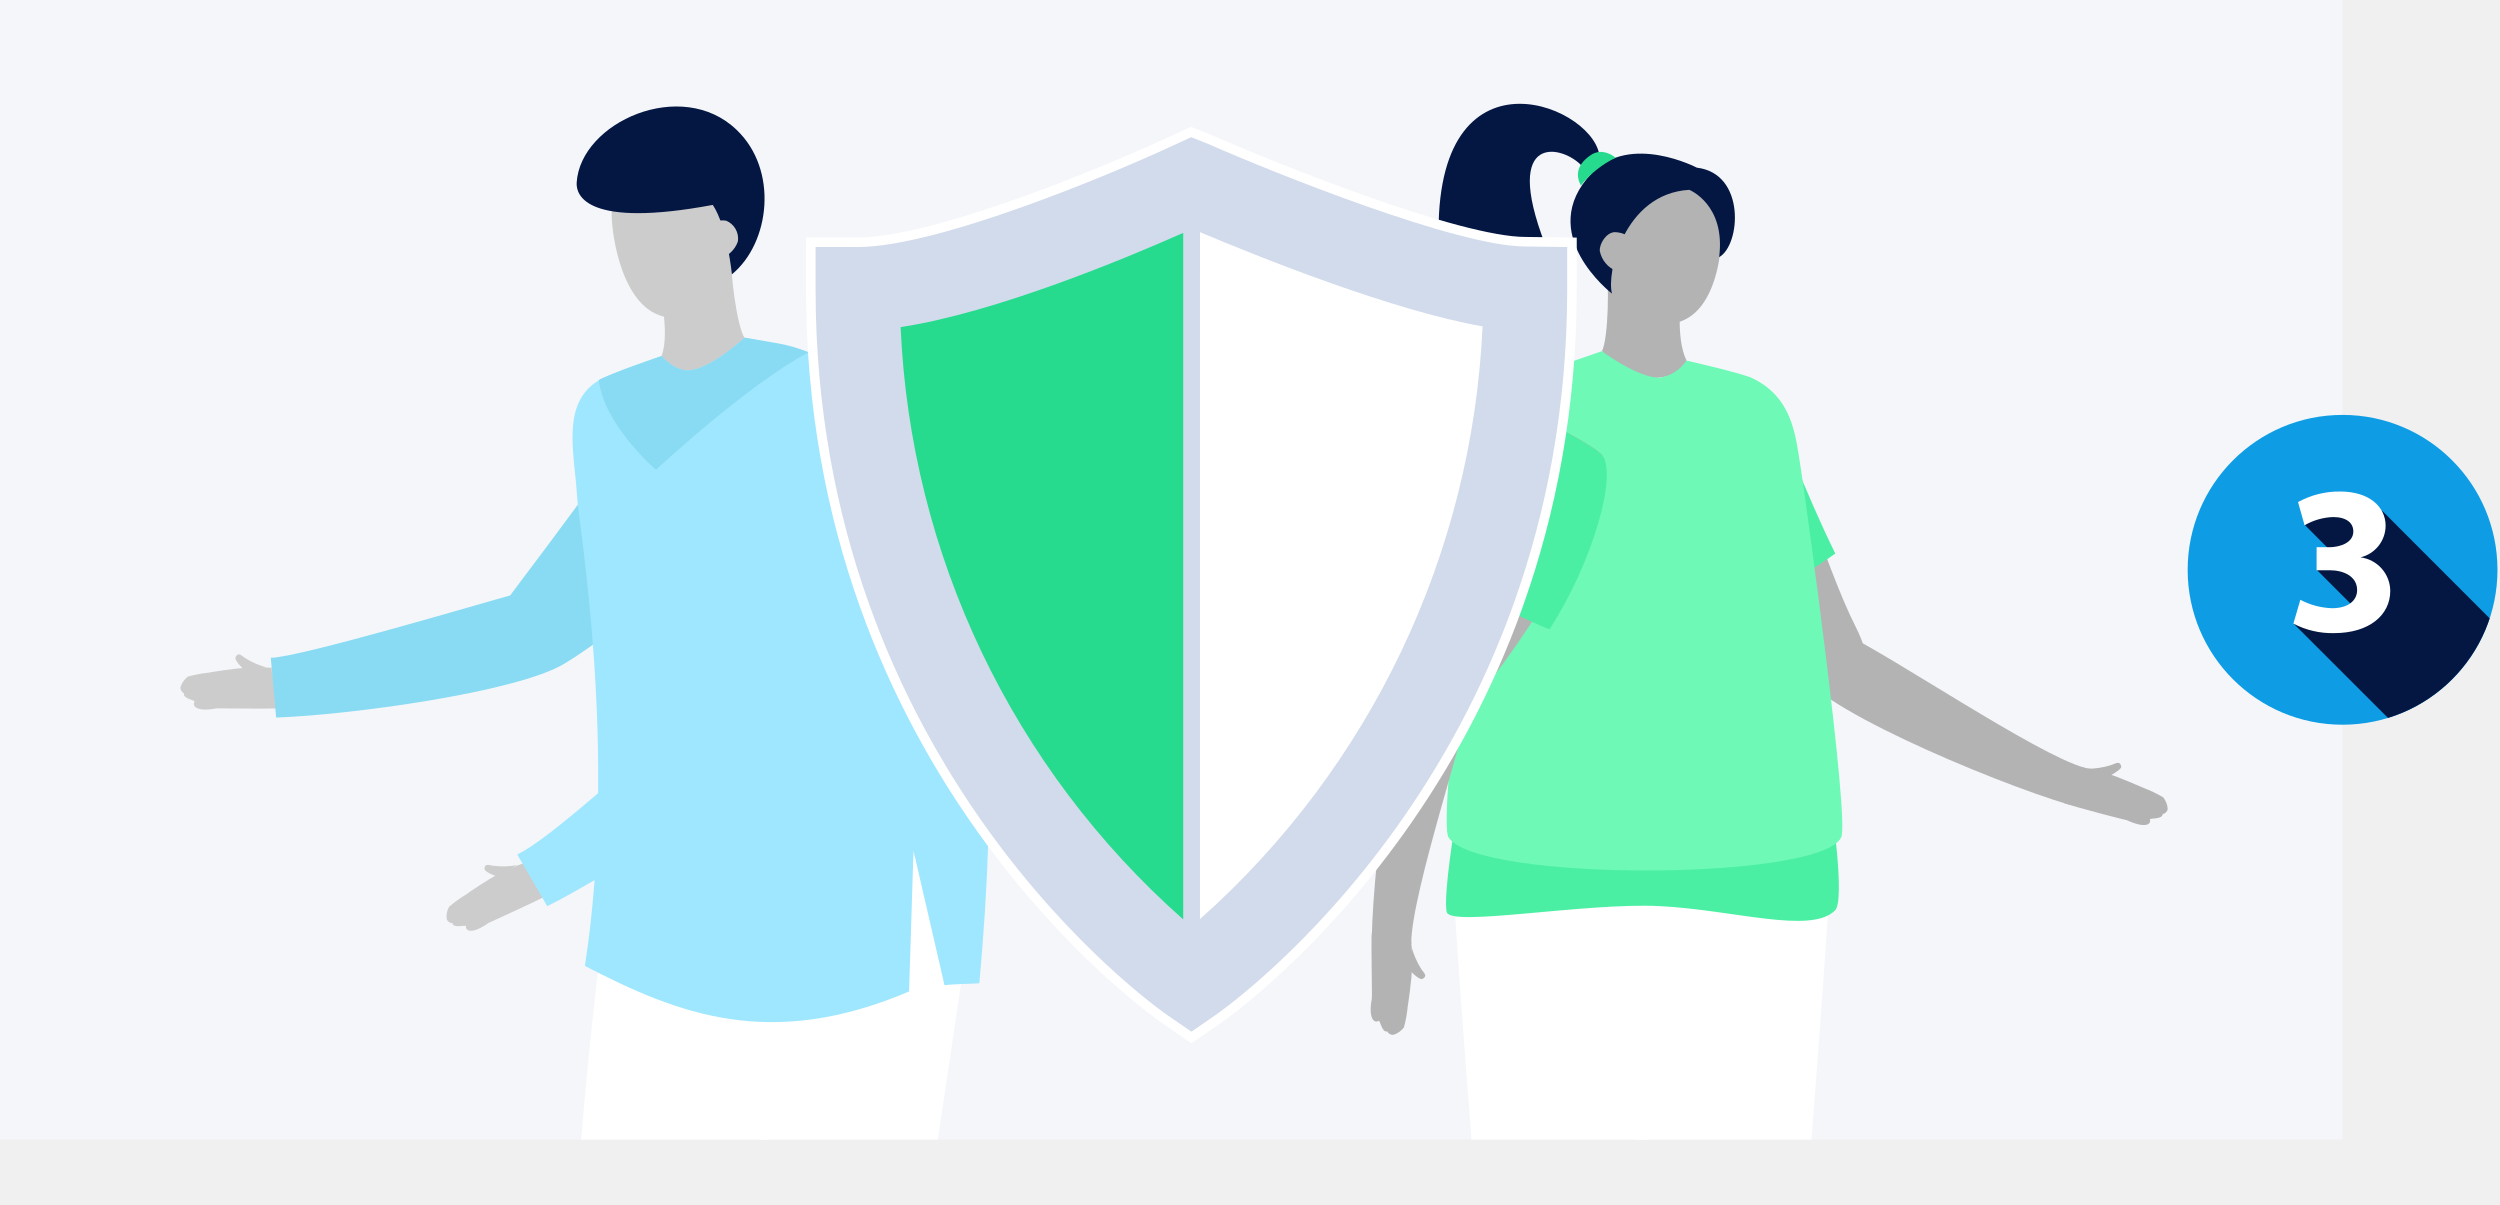
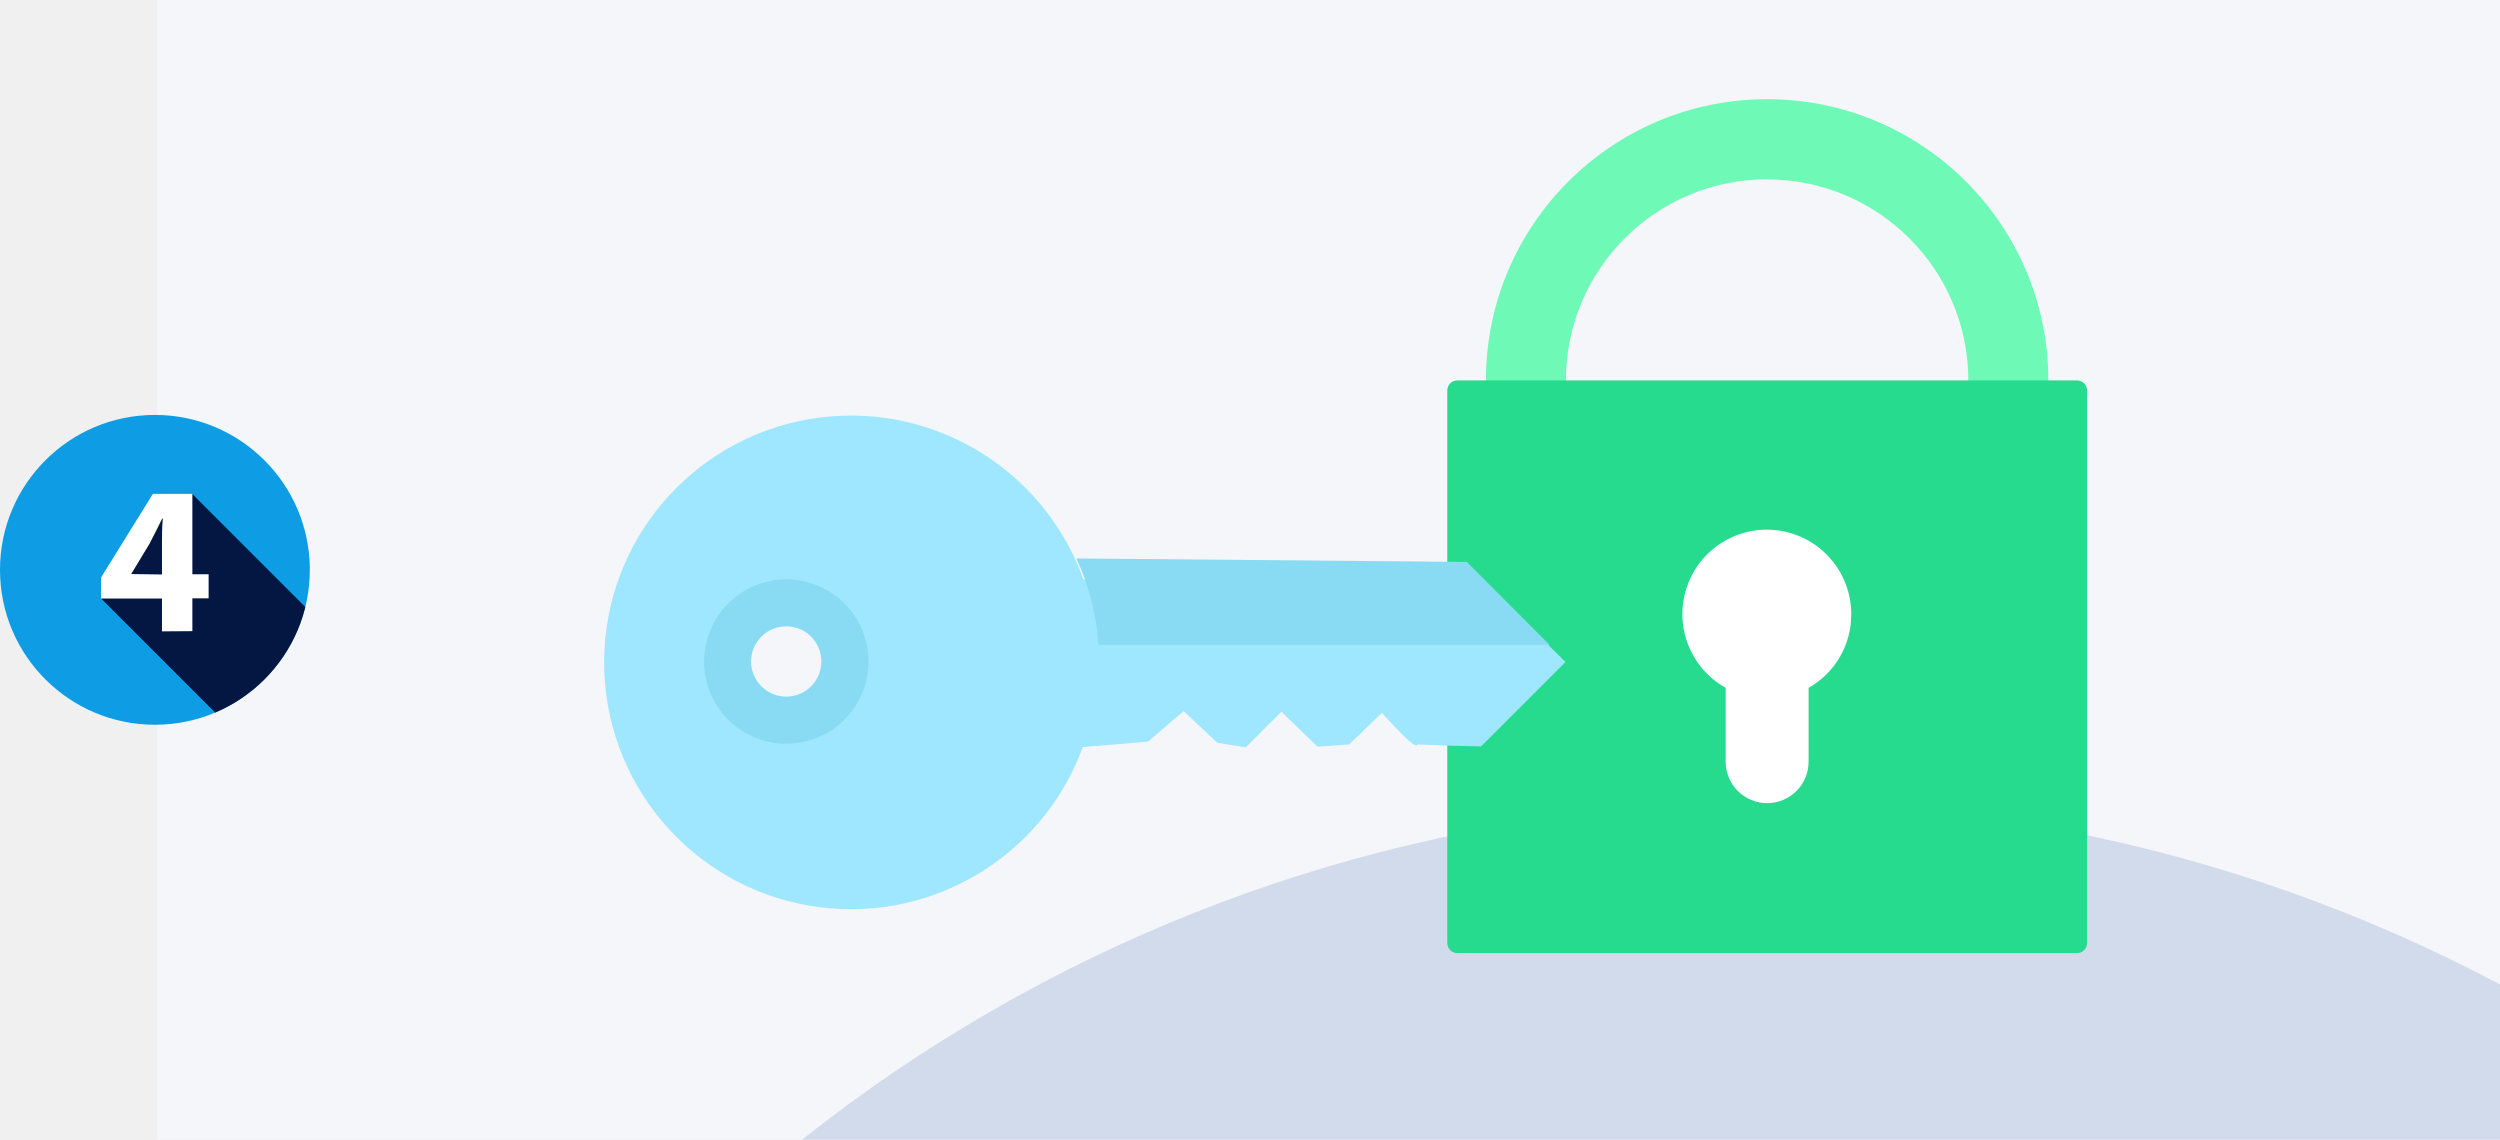
- <svg xmlns="http://www.w3.org/2000/svg" viewBox="0 0 236.92 114.11">
+ <svg xmlns="http://www.w3.org/2000/svg" viewBox="0 0 236.91 108">
  <defs>
-     <style>.cls-1{fill:none;}.cls-2{fill:#f5f6fa;}.cls-3{fill:#0e9de5;}.cls-4{clip-path:url(#clip-path);}.cls-5{fill:#041742;}.cls-6{fill:#fff;}.cls-7{clip-path:url(#clip-path-2);}.cls-8{fill:#b3b3b3;}.cls-9{fill:#4befa4;}.cls-10{fill:#6ef9b7;}.cls-11{fill:#26db8d;}.cls-12{fill:#ccc;}.cls-13{fill:#fcd2c5;}.cls-14{fill:#88dbf2;}.cls-15{fill:#9ee7ff;}.cls-16,.cls-17{fill:#d2dbeb;}.cls-16{stroke:#fff;stroke-miterlimit:10;stroke-width:1.81px;}</style>
+     <style>.cls-1{fill:none;}.cls-2{fill:#f5f6fa;}.cls-3{clip-path:url(#clip-path);}.cls-4{fill:#d2dbeb;}.cls-5{fill:#6ef9b7;}.cls-6{fill:#26db8d;}.cls-7{fill:#fff;}.cls-8{fill:#9ee7ff;}.cls-9{fill:#88dbf2;}.cls-10{fill:#0e9de5;}.cls-11{clip-path:url(#clip-path-2);}.cls-12{fill:#041742;}</style>
    <clipPath id="clip-path">
-       <circle class="cls-1" cx="222" cy="54" r="14.68" />
+       <rect class="cls-1" x="14.91" width="222" height="108" />
    </clipPath>
    <clipPath id="clip-path-2">
-       <rect class="cls-1" width="222" height="108" />
+       <circle class="cls-1" cx="14.68" cy="54" r="14.68" />
    </clipPath>
  </defs>
  <g id="Layer_2" data-name="Layer 2">
    <g id="content">
-       <rect class="cls-2" width="222" height="108" />
-       <circle class="cls-3" cx="222" cy="54" r="14.68" />
-       <g class="cls-4">
-         <polygon class="cls-5" points="225.79 48.44 236.92 59.58 229.21 70.88 227.71 69.44 217.41 59.15 223.58 58.03 219.59 54.04 221.73 53.07 218.45 49.78 218.79 47.91 222 47.43 225.79 48.44" />
+       <rect class="cls-2" x="14.91" width="222" height="108" />
+       <g class="cls-3">
+         <path class="cls-4" d="M236.91,108V93.29A147.63,147.63,0,0,0,76,108Z" />
      </g>
-       <path class="cls-6" d="M218,56.84a6.88,6.88,0,0,0,3,.8c1.58,0,2.38-.76,2.38-1.72,0-1.3-1.28-1.88-2.6-1.88h-1.24V51.86h1.18c1,0,2.3-.4,2.3-1.5,0-.78-.62-1.36-1.92-1.36a5.77,5.77,0,0,0-2.7.78l-.62-2.2a8.09,8.09,0,0,1,4-1c2.76,0,4.3,1.46,4.3,3.24a3.1,3.1,0,0,1-2.38,3v0a3.23,3.23,0,0,1,2.82,3.18c0,2.29-2,4-5.32,4a7.92,7.92,0,0,1-3.86-.9Z" />
-       <g class="cls-7">
-         <path class="cls-8" d="M199.81,73.34c1,.31,3.18,1.26,3.34,1.33a12.28,12.28,0,0,1,1.85.89,1.92,1.92,0,0,1,.43,1.12.6.6,0,0,1-.48.47c0,.52-1.24.37-1.21.5.16.5-.48.87-2.17.08-.1,0-4.61-1.16-6-1.63a18.94,18.94,0,0,1,1.71-3.4A19,19,0,0,1,199.81,73.34Z" />
-         <path class="cls-8" d="M167,37.06c2.15,3.56,5.87,16.45,8.83,22.28,3.63,7.15-2.65,7.13-4.45,5.32-4.74-4.77-15.47-20.1-13.25-22.81C159.13,40.68,166.65,36.42,167,37.06Z" />
-         <path class="cls-9" d="M167,37.06c1.52,2.51,4.09,9.68,6.93,15.4a49.29,49.29,0,0,1-6.2,3.74c-.77.39-3.09,1.64-3.89,2-4.43-6.16-7.19-14.5-5.71-16.31C159.13,40.68,166.65,36.42,167,37.06Z" />
-         <path class="cls-8" d="M174.08,59.93a2.66,2.66,0,0,1,.83.2C179,62,193,71.49,197.53,72.75a14.8,14.8,0,0,0-1.41,3.52c-7.48-2.22-25.48-9.84-25.47-12.95C170.65,60.46,172.68,59.78,174.08,59.93Z" />
-         <path class="cls-8" d="M200.13,72.48c.39-.14.77-.4.89.14.11.34-1.45,1.12-1.78,1.23-1.49.51-1.84-.36-1.35-1A7.12,7.12,0,0,0,200.13,72.48Z" />
-         <path class="cls-6" d="M155.78,113.69c.49-7.83.71-13.37,1.49-14V81.28c-7.06.46-17.31-.59-19.65-1.61-.2,1.44.85,16,2.23,33.43Q147.82,113.43,155.78,113.69Z" />
-         <path class="cls-6" d="M171.19,114.11c1.41-17.85,2.52-33,2.31-34.44-2.34,1-12.59,2.07-19.65,1.61V99.71c.78.61,1,6.14,1.49,14Q163.26,113.93,171.19,114.11Z" />
-         <path class="cls-9" d="M173.51,76s1.4,9.27.39,10.28c-2.28,2.29-9.61-.06-16.63-.41s-19.77,2-20.16.58.86-8.92.86-8.92Z" />
-         <path class="cls-8" d="M152.14,24.74c.51.33,5.8,2.78,7.23,2.46,0,.4-.65,4.72.45,6.94-.25,2.16-6.14,2.6-8-.89C152.4,32.18,152.57,26.68,152.14,24.74Z" />
-         <path class="cls-5" d="M136.33,21.88c0-18.2,15.26-11.63,15.26-6.85,0,1.18-.59,1.91-1.64.74-1.76-2-7.68-3.4-3.52,7.39,1.1,2.84,5.16,6.32-2.7,12.17-7.1,5.3-.83,6.68-1.08,8.91-.65,5.71-16.17-5.46-9-14.47C135.06,28,136.33,27.37,136.33,21.88Z" />
-         <path class="cls-8" d="M157,17.3c2.66-.37,5.29.06,6.06,2.54.28.89.48,9.07-3.78,10.62-1.8.65-5.57-2.24-5.87-4.37,0,0-.41-2.9-.41-2.93C152.56,20.33,154.11,17.71,157,17.3Z" />
-         <path class="cls-10" d="M145.94,35.28c1.48-.47,5.86-2,5.86-2s3.37,2.52,5.47,2.52a3.73,3.73,0,0,0,2.55-1.63s5.29,1.2,6.27,1.68c3.8,1.85,4.07,5.42,4.54,8.36s4.67,33.44,3.86,35.14c-2,4.16-34.55,4.23-37.22,0-1.05-1.66,3.08-33.64,3.09-35.11C140.38,40.25,141.49,36.69,145.94,35.28Z" />
-         <path class="cls-5" d="M160.81,15.89c4.66.55,4.15,7.35,2.11,8.48.64-5-2.83-6.38-2.83-6.38-6.24.36-7.87,8-7.32,9.84,0,0-7.4-5.68-1.91-11.43C154.5,12.58,160.81,15.89,160.81,15.89Z" />
-         <path class="cls-8" d="M153,22a2.41,2.41,0,0,1,1.22.33c-.2,1-.74,2.58-1,3.37a2.58,2.58,0,0,1-1.61-1.91C151.56,23.06,152.24,22.05,153,22Z" />
-         <path class="cls-11" d="M150.69,14.74a1.75,1.75,0,0,1,1-.35,2.28,2.28,0,0,1,1.41.56,9.56,9.56,0,0,0-3.29,2.63C149.37,16.7,149.33,15.7,150.69,14.74Z" />
-         <path class="cls-8" d="M134.71,91.87c.24.33.6.63.11.89-.3.2-1.41-.91-1.5-1.26,0-.89.55-.86.46-1.71A8.08,8.08,0,0,0,134.71,91.87Z" />
-         <path class="cls-8" d="M130,88.41a19.86,19.86,0,0,1,3.73.74,17.77,17.77,0,0,1,.07,2.64c0,1-.36,3.4-.39,3.57a12.6,12.6,0,0,1-.36,2,2,2,0,0,1-1,.71.61.61,0,0,1-.59-.33c-.48.18-.69-1.1-.8-1-.44.28-1-.24-.66-2.07C130.06,94.55,129.92,89.9,130,88.41Z" />
-         <path class="cls-8" d="M142.71,38.7c.36-.66,8.07,3.25,9.08,4.38,2.34,2.61-7.68,18.41-12.19,23.39-1.71,1.89-8,2.2-4.69-5.11C137.6,55.4,140.73,42.36,142.71,38.7Z" />
-         <path class="cls-9" d="M151.79,43.08c1.56,1.74-.82,10.2-4.95,16.56-.82-.29-3.19-1.43-4-1.78a51.88,51.88,0,0,1-6.35-3.45c2.57-5.85,4.81-13.13,6.21-15.71C143.07,38,150.78,42,151.79,43.08Z" />
-         <path class="cls-8" d="M135.65,61c2.76-.75,3.95,1,4.19,2.4a2.8,2.8,0,0,1,0,.86c-.69,4.44-6.12,20.43-6.1,25.17A14.91,14.91,0,0,0,130,89C130.12,81.21,132.65,61.83,135.65,61Z" />
-         <path class="cls-12" d="M23.22,62.36c-.34-.24-.64-.59-.89-.1-.2.31.93,1.41,1.27,1.49.89,0,.86-.57,1.71-.49A7.31,7.31,0,0,1,23.22,62.36Z" />
-         <path class="cls-12" d="M26,63.3a19.31,19.31,0,0,0-2.64,0c-1,0-3.4.41-3.56.44a13.47,13.47,0,0,0-2,.38,2.05,2.05,0,0,0-.7,1,.61.61,0,0,0,.34.59c-.17.48,1.11.67,1,.78-.28.45.25,1,2.08.64.11,0,4.76.05,6.25,0A19.7,19.7,0,0,0,26,63.3Z" />
-         <path class="cls-13" d="M51.61,56.85a2.71,2.71,0,0,0-.85,0c-4.43.75-20.35,6.39-25.09,6.44A14.77,14.77,0,0,1,26.14,67c7.8-.24,27.14-3,27.93-6C54.79,58.24,53,57.07,51.61,56.85Z" />
-         <path class="cls-13" d="M64.24,36.53c-3,2.9-9.86,14.41-14.21,19.3-5.33,6,.75,7.57,2.95,6.28,5.8-3.41,20.08-15.5,18.62-18.68C71,42.05,64.78,36,64.24,36.53Z" />
-         <path class="cls-14" d="M64.53,35.58a1.07,1.07,0,0,0-.94.28c-1.56,1.51-4.06,5.16-6.71,9S48.63,56,48.35,56.43c-1.88.49-19.94,5.88-22.69,5.91L26.17,68C33,67.77,49,65.62,53.51,62.88,58.23,60.09,74.43,47.37,72.46,43,71.8,41.59,66.09,35.82,64.53,35.58Z" />
-         <path class="cls-6" d="M56.72,110.77q7.58-.08,15.15,0c2.11-7,3.88-11.91,4.67-12.42L78.25,80c-7.08-.2-17.19-2.19-19.42-3.43-.34,1.46-2.66,16.6-4,34.53A5.19,5.19,0,0,1,56.72,110.77Z" />
-         <path class="cls-6" d="M88.41,111.11c2.28-15.15,4.44-29.9,4.44-29.9-7.06.37-17.3-.83-19.62-1.89C73,80.71,72,94.26,72,110.79Q80.19,110.88,88.41,111.11Z" />
-         <path class="cls-12" d="M62.4,26.77c0,.4,1.15,4.63.29,7,.48,2.12,6.38,1.93,7.88-1.74-.71-1-1.46-6.45-1.24-8.42C68.85,23.94,63.86,26.94,62.4,26.77Z" />
-         <path class="cls-12" d="M63.74,16.68c-2.68-.1-5.24.61-5.75,3.16-.18.91.49,9.07,4.89,10.16,1.86.46,5.29-2.82,5.37-5,0,0,.1-2.93.1-3C68.44,19.22,66.63,16.77,63.74,16.68Z" />
-         <path class="cls-15" d="M76.62,33.37C75.16,32.84,70.57,32,70.57,32s-3.08,2.87-5.17,3.09c-1.44.16-2.71-1.35-2.71-1.35s-5.13,1.75-6,2.33c-3.58,2.25-2.22,7-2,11,.1,2.33,3.92,23.95.74,44.47,8.92,4.62,17.6,8,30.72,2.42l.42-13.35,2.94,12.76c.85-.13,2.63-.12,3.3-.19C96.32,54.59,89.65,38.14,76.62,33.37Z" />
-         <path class="cls-14" d="M70.57,32s-3.08,2.87-5.17,3.09c-1.44.16-2.71-1.35-2.71-1.35s-4.8,1.64-5.94,2.27c.45,4.23,5.41,8.51,5.41,8.51s8.69-8.09,14.46-11.13a13.59,13.59,0,0,0-3-.87Z" />
-         <path class="cls-5" d="M69.8,12.3c-5.2-5-14.79-.72-15.15,5-.08,1.25,1,4.34,12.9,2.12C68.92,21.46,69.36,26,69.36,26,73,23,73.78,16.08,69.8,12.3Z" />
-         <path class="cls-12" d="M68.81,20.91a2.46,2.46,0,0,0-1.26.15c.06,1,.37,2.66.52,3.48a2.56,2.56,0,0,0,1.86-1.66A1.84,1.84,0,0,0,68.81,20.91Z" />
-         <path class="cls-12" d="M45.91,82.33c0,.36,1.44.88,1.79.81.79-.41.54-.87,1.34-1.16a7.51,7.51,0,0,1-2.27.07C46.36,82,45.94,81.78,45.91,82.33Z" />
-         <path class="cls-12" d="M47.23,82.83c-.94.48-2.91,1.8-3,1.9a12.21,12.21,0,0,0-1.67,1.2,1.94,1.94,0,0,0-.23,1.18.62.62,0,0,0,.56.38c0,.51,1.29.15,1.27.27-.06.53.63.77,2.15-.3.09-.06,4.34-1.95,5.65-2.67a19,19,0,0,0-2.29-3A19.49,19.49,0,0,0,47.23,82.83Z" />
-         <path class="cls-15" d="M73,40.35a1.1,1.1,0,0,0-.74.65c-.77,2-1.5,6.4-2.27,11a118.14,118.14,0,0,1-2.51,12.53c-.16.53-.28,1-.38,1.53-1.49,1.23-3.44,3-5.5,4.79-4.5,4-10.1,8.94-12.58,10.13l2.84,4.9c6.13-3.08,19.73-11.77,22.66-16.15,3.09-4.51,12.43-22.88,8.81-26C82.07,42.74,74.47,39.91,73,40.35Z" />
+       <path class="cls-5" d="M167.46,62.7a26.65,26.65,0,1,1,26.65-26.65A26.68,26.68,0,0,1,167.46,62.7Zm0-45.71a19.07,19.07,0,1,0,19.07,19.06A19.08,19.08,0,0,0,167.46,17Z" />
+       <rect class="cls-6" x="137.15" y="36.05" width="60.63" height="54.27" rx="0.95" />
+       <path class="cls-7" d="M175.43,58.28a8,8,0,1,0-11.9,6.9v7a3.93,3.93,0,1,0,7.86,0v-7A7.94,7.94,0,0,0,175.43,58.28Z" />
+       <path class="cls-8" d="M134.35,70.55c3.57.15,6,.18,6,.18l8-8-8-7.94-37.68.12a23.39,23.39,0,1,0-.06,15.89l6.17-.52,3.39-2.89s3.19,3,3.19,3l2.7.43s3.41-3.43,3.38-3.37h0l3.41,3.31,3-.21,3.11-3s2.71,3.09,3.27,3.11ZM78.44,58.74a5.57,5.57,0,1,1-7.85,0,5.56,5.56,0,0,1,7.85,0Z" />
+       <path class="cls-9" d="M69,68.19a7.79,7.79,0,1,0,0-11,7.79,7.79,0,0,0,0,11Zm7.86-7.86a3.33,3.33,0,1,1-4.71,0,3.33,3.33,0,0,1,4.71,0Z" />
+       <path class="cls-9" d="M146.84,61.11,139,53.25l-37-.33a23.37,23.37,0,0,1,2.1,8.19Z" />
+       <circle class="cls-10" cx="14.68" cy="54" r="14.68" />
+       <g class="cls-11">
+         <polygon class="cls-12" points="9.59 56.73 23.32 70.46 32.06 60.65 18.23 46.82 14.68 47.86 9.59 56.73" />
      </g>
-       <path class="cls-16" d="M144.56,23.36c-6.49,0-23.88-7-30-9.69L112.88,13l-1.64.76c-5.75,2.68-22.34,9.65-29.95,9.65h-4v4c0,45.22,32,67.85,33.35,68.8l2.27,1.56,2.27-1.57c1.36-.94,33.34-23.66,33.34-68.79v-4ZM85.35,31c9.06-1.38,21.41-6.55,26.78-8.93V87.13A79.52,79.52,0,0,1,85.35,31ZM113.72,87.1V22c5.45,2.3,18.23,7.44,26.78,8.93A80,80,0,0,1,113.72,87.1Z" />
-       <polygon class="cls-11" points="80.1 26.89 113.72 17.32 145.09 26.89 135.42 68.96 112.13 92.87 89.35 63.28 80.1 26.89" />
-       <polygon class="cls-6" points="113.72 19.95 142.78 27.94 138.36 57.18 113.1 92.87 113.72 19.95" />
-       <path class="cls-17" d="M144.56,23.36c-6.49,0-23.88-7-30-9.69L112.88,13l-1.64.76c-5.75,2.68-22.34,9.65-29.95,9.65h-4v4c0,45.22,32,67.85,33.35,68.8l2.27,1.56,2.27-1.57c1.36-.94,33.34-23.66,33.34-68.79v-4ZM85.35,31c9.06-1.38,21.41-6.55,26.78-8.93V87.13A79.52,79.52,0,0,1,85.35,31ZM113.72,87.1V22c5.45,2.3,18.23,7.44,26.78,8.93A80,80,0,0,1,113.72,87.1Z" />
+       <path class="cls-7" d="M15.35,59.83V56.72H9.58v-2l4.91-7.92h3.74v7.62h1.54v2.28H18.23v3.11Zm0-5.39V51.56c0-.78,0-1.58.08-2.42h-.06c-.42.84-.78,1.6-1.22,2.42L12.43,54.4l0,0Z" />
    </g>
  </g>
</svg>
